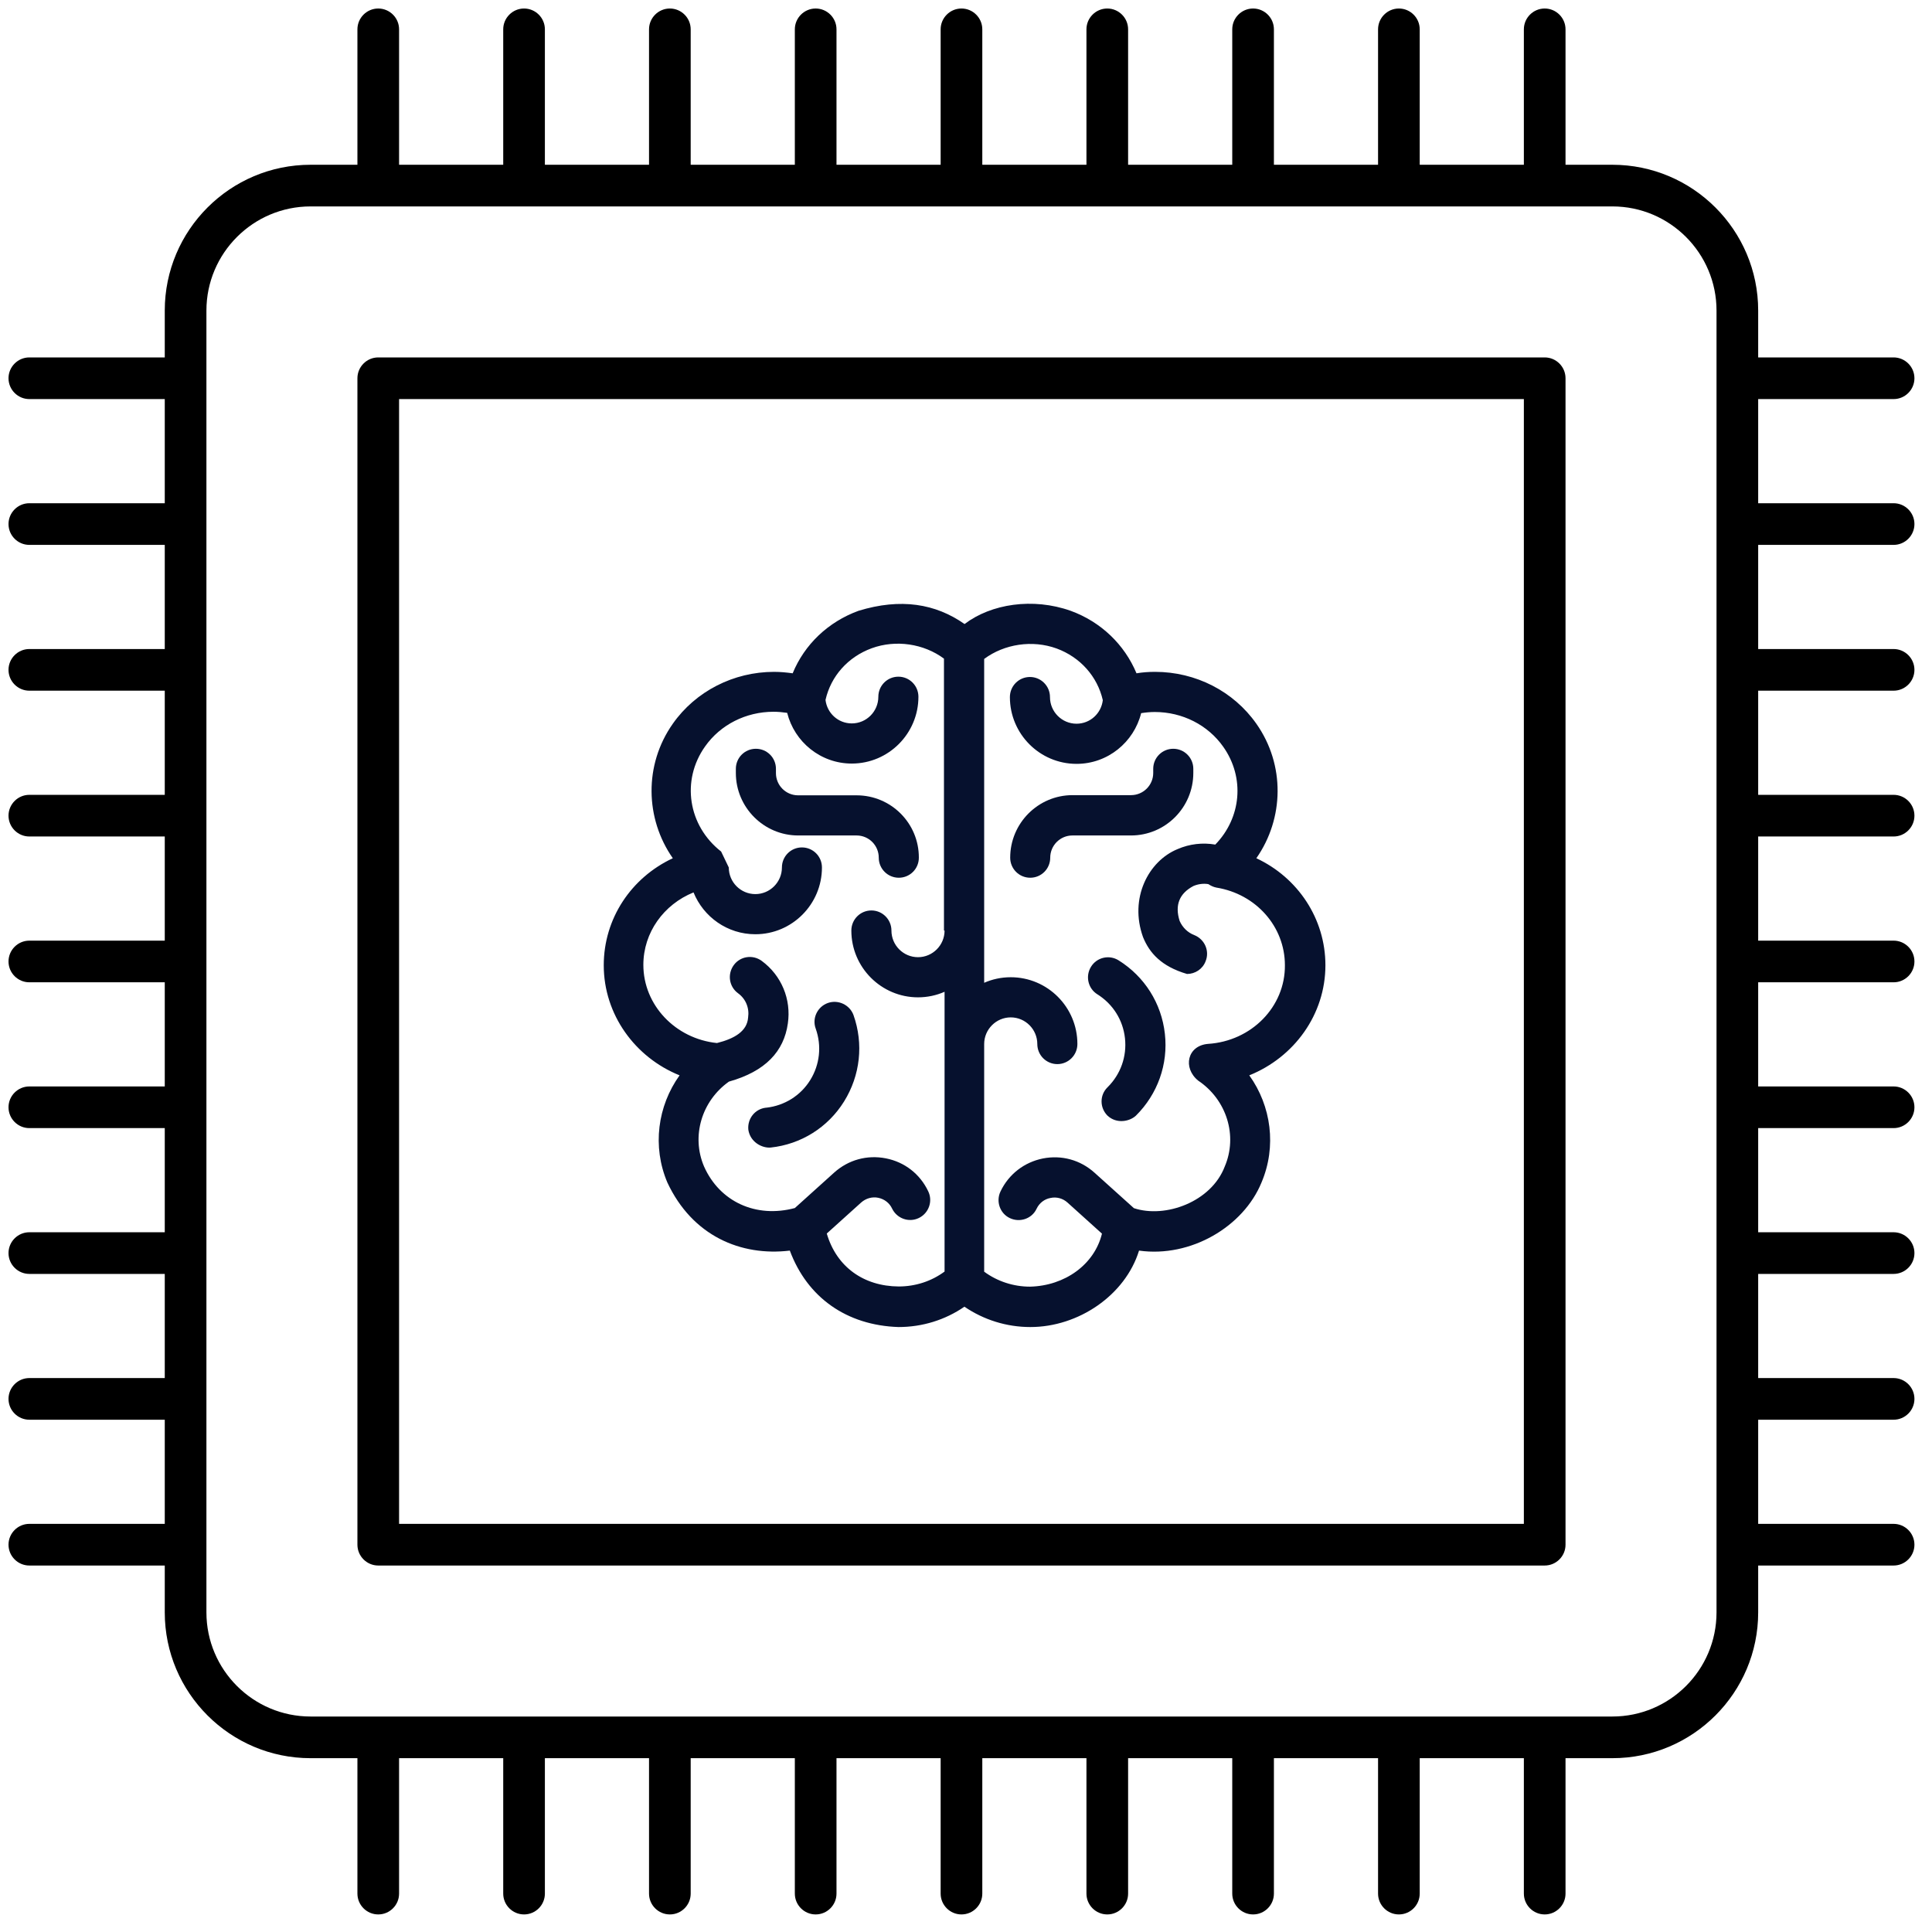
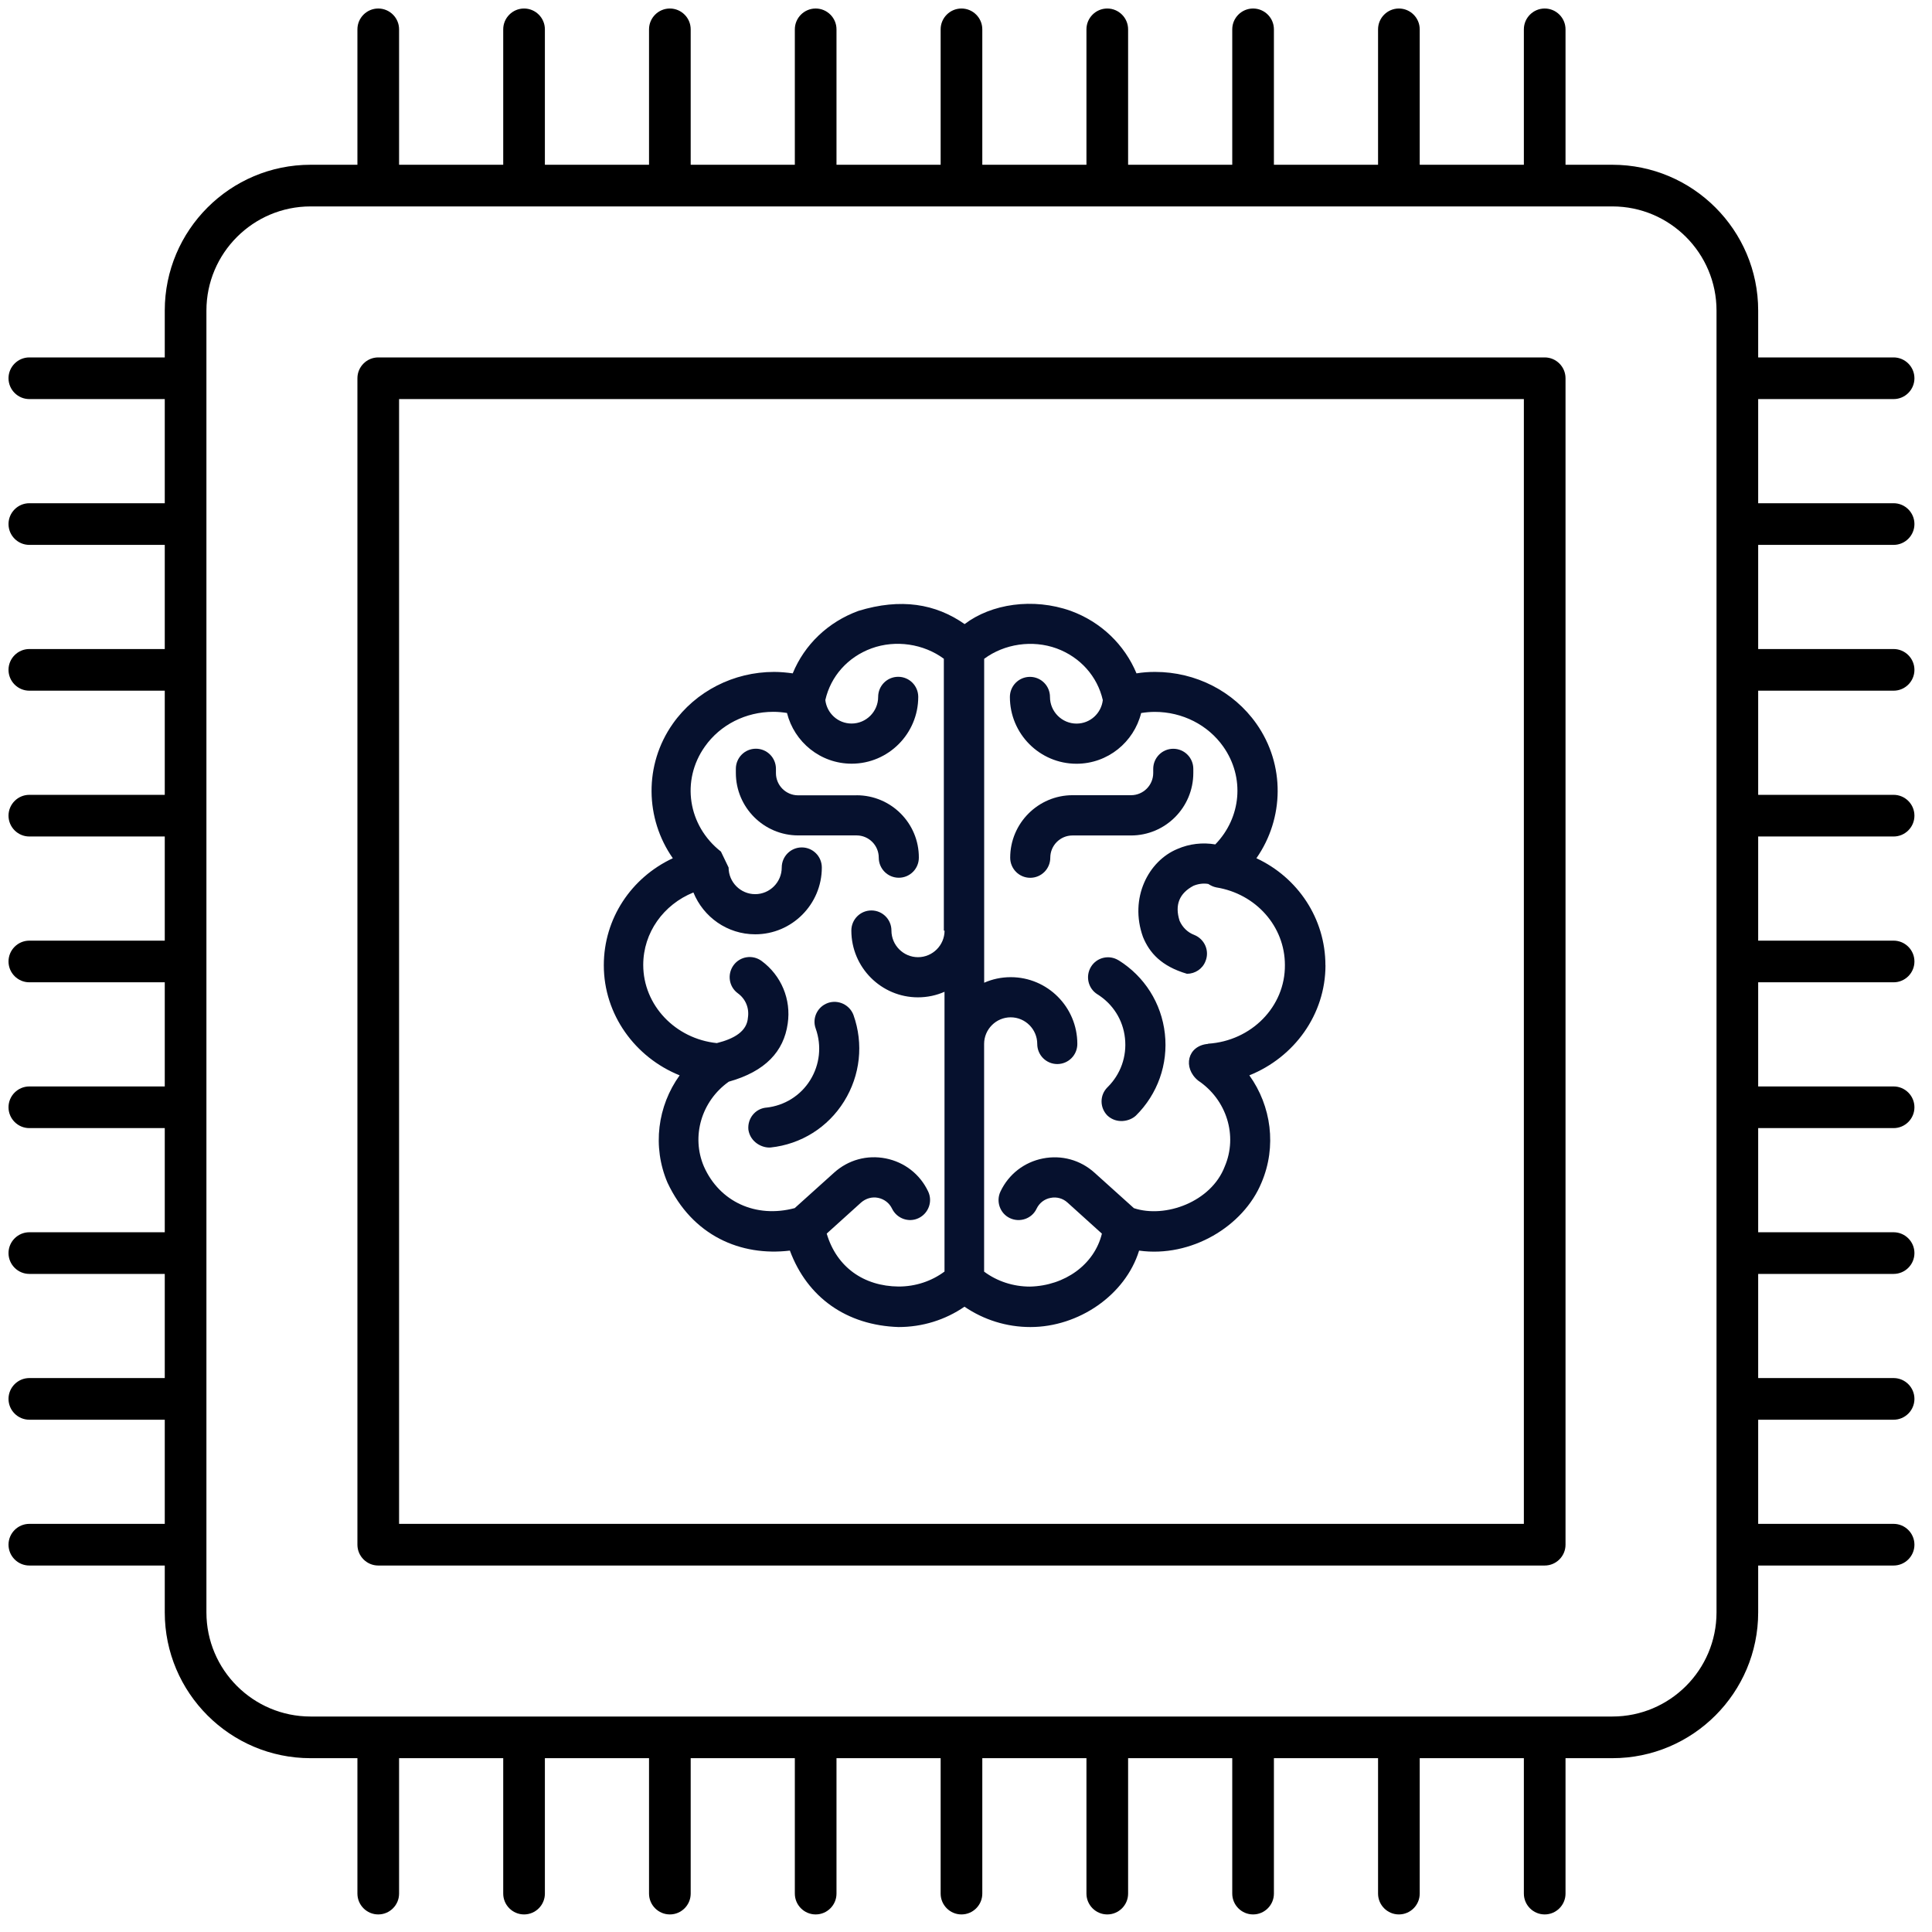
- <svg xmlns="http://www.w3.org/2000/svg" width="32px" height="32px" viewBox="0 0 32 32" version="1.1">
-   <defs />
-   <g id="Page-1" stroke="none" stroke-width="1" fill="none" fill-rule="evenodd">
-     <g id="noun_CPU_1701158" fill-rule="nonzero" fill="#000000">
-       <path d="M31.364,9.025 C31.554,9.025 31.709,8.87 31.709,8.68 C31.709,8.49 31.554,8.335 31.364,8.335 L29.121,8.335 L29.121,6.61 L31.364,6.61 C31.554,6.61 31.709,6.455 31.709,6.265 C31.709,6.075 31.554,5.92 31.364,5.92 L29.121,5.92 L29.121,5.144 C29.121,3.812 28.038,2.729 26.706,2.729 L25.93,2.729 L25.93,0.486 C25.93,0.296 25.775,0.141 25.585,0.141 C25.395,0.141 25.24,0.296 25.24,0.486 L25.24,2.729 L23.515,2.729 L23.515,0.486 C23.515,0.296 23.36,0.141 23.17,0.141 C22.98,0.141 22.825,0.296 22.825,0.486 L22.825,2.729 L21.1,2.729 L21.1,0.486 C21.1,0.296 20.945,0.141 20.755,0.141 C20.565,0.141 20.41,0.296 20.41,0.486 L20.41,2.729 L18.685,2.729 L18.685,0.486 C18.685,0.296 18.53,0.141 18.34,0.141 C18.15,0.141 17.995,0.296 17.995,0.486 L17.995,2.729 L16.27,2.729 L16.27,0.486 C16.27,0.296 16.115,0.141 15.925,0.141 C15.735,0.141 15.58,0.296 15.58,0.486 L15.58,2.729 L13.855,2.729 L13.855,0.486 C13.855,0.296 13.7,0.141 13.51,0.141 C13.32,0.141 13.165,0.296 13.165,0.486 L13.165,2.729 L11.44,2.729 L11.44,0.486 C11.44,0.296 11.285,0.141 11.095,0.141 C10.905,0.141 10.75,0.296 10.75,0.486 L10.75,2.729 L9.025,2.729 L9.025,0.486 C9.025,0.296 8.87,0.141 8.68,0.141 C8.49,0.141 8.335,0.296 8.335,0.486 L8.335,2.729 L6.61,2.729 L6.61,0.486 C6.61,0.296 6.455,0.141 6.265,0.141 C6.075,0.141 5.92,0.296 5.92,0.486 L5.92,2.729 L5.144,2.729 C3.812,2.729 2.729,3.812 2.729,5.144 L2.729,5.92 L0.486,5.92 C0.296,5.92 0.141,6.075 0.141,6.265 C0.141,6.455 0.296,6.61 0.486,6.61 L2.729,6.61 L2.729,8.335 L0.486,8.335 C0.296,8.335 0.141,8.49 0.141,8.68 C0.141,8.87 0.296,9.025 0.486,9.025 L2.729,9.025 L2.729,10.75 L0.486,10.75 C0.296,10.75 0.141,10.905 0.141,11.095 C0.141,11.285 0.296,11.44 0.486,11.44 L2.729,11.44 L2.729,13.165 L0.486,13.165 C0.296,13.165 0.141,13.32 0.141,13.51 C0.141,13.7 0.296,13.855 0.486,13.855 L2.729,13.855 L2.729,15.58 L0.486,15.58 C0.296,15.58 0.141,15.735 0.141,15.925 C0.141,16.115 0.296,16.27 0.486,16.27 L2.729,16.27 L2.729,17.995 L0.486,17.995 C0.296,17.995 0.141,18.15 0.141,18.34 C0.141,18.53 0.296,18.685 0.486,18.685 L2.729,18.685 L2.729,20.41 L0.486,20.41 C0.296,20.41 0.141,20.565 0.141,20.755 C0.141,20.945 0.296,21.1 0.486,21.1 L2.729,21.1 L2.729,22.825 L0.486,22.825 C0.296,22.825 0.141,22.98 0.141,23.17 C0.141,23.36 0.296,23.515 0.486,23.515 L2.729,23.515 L2.729,25.24 L0.486,25.24 C0.296,25.24 0.141,25.395 0.141,25.585 C0.141,25.775 0.296,25.93 0.486,25.93 L2.729,25.93 L2.729,26.706 C2.729,28.038 3.812,29.121 5.144,29.121 L5.92,29.121 L5.92,31.364 C5.92,31.554 6.075,31.709 6.265,31.709 C6.455,31.709 6.61,31.554 6.61,31.364 L6.61,29.121 L8.335,29.121 L8.335,31.364 C8.335,31.554 8.49,31.709 8.68,31.709 C8.87,31.709 9.025,31.554 9.025,31.364 L9.025,29.121 L10.75,29.121 L10.75,31.364 C10.75,31.554 10.905,31.709 11.095,31.709 C11.285,31.709 11.44,31.554 11.44,31.364 L11.44,29.121 L13.165,29.121 L13.165,31.364 C13.165,31.554 13.32,31.709 13.51,31.709 C13.7,31.709 13.855,31.554 13.855,31.364 L13.855,29.121 L15.58,29.121 L15.58,31.364 C15.58,31.554 15.735,31.709 15.925,31.709 C16.115,31.709 16.27,31.554 16.27,31.364 L16.27,29.121 L17.995,29.121 L17.995,31.364 C17.995,31.554 18.15,31.709 18.34,31.709 C18.53,31.709 18.685,31.554 18.685,31.364 L18.685,29.121 L20.41,29.121 L20.41,31.364 C20.41,31.554 20.565,31.709 20.755,31.709 C20.945,31.709 21.1,31.554 21.1,31.364 L21.1,29.121 L22.825,29.121 L22.825,31.364 C22.825,31.554 22.98,31.709 23.17,31.709 C23.36,31.709 23.515,31.554 23.515,31.364 L23.515,29.121 L25.24,29.121 L25.24,31.364 C25.24,31.554 25.395,31.709 25.585,31.709 C25.775,31.709 25.93,31.554 25.93,31.364 L25.93,29.121 L26.706,29.121 C28.038,29.121 29.121,28.038 29.121,26.706 L29.121,25.93 L31.364,25.93 C31.554,25.93 31.709,25.775 31.709,25.585 C31.709,25.395 31.554,25.24 31.364,25.24 L29.121,25.24 L29.121,23.515 L31.364,23.515 C31.554,23.515 31.709,23.36 31.709,23.17 C31.709,22.98 31.554,22.825 31.364,22.825 L29.121,22.825 L29.121,21.1 L31.364,21.1 C31.554,21.1 31.709,20.945 31.709,20.755 C31.709,20.565 31.554,20.41 31.364,20.41 L29.121,20.41 L29.121,18.685 L31.364,18.685 C31.554,18.685 31.709,18.53 31.709,18.34 C31.709,18.15 31.554,17.995 31.364,17.995 L29.121,17.995 L29.121,16.27 L31.364,16.27 C31.554,16.27 31.709,16.115 31.709,15.925 C31.709,15.735 31.554,15.58 31.364,15.58 L29.121,15.58 L29.121,13.855 L31.364,13.855 C31.554,13.855 31.709,13.7 31.709,13.51 C31.709,13.32 31.554,13.165 31.364,13.165 L29.121,13.165 L29.121,11.44 L31.364,11.44 C31.554,11.44 31.709,11.285 31.709,11.095 C31.709,10.905 31.554,10.75 31.364,10.75 L29.121,10.75 L29.121,9.025 L31.364,9.025 Z M28.431,26.706 C28.431,27.658 27.658,28.431 26.706,28.431 L5.144,28.431 C4.193,28.431 3.419,27.658 3.419,26.706 L3.419,5.144 C3.419,4.193 4.193,3.419 5.144,3.419 L26.706,3.419 C27.658,3.419 28.431,4.193 28.431,5.144 L28.431,26.706 Z" id="Shape" />
-       <path d="M25.585,5.92 L6.265,5.92 C6.075,5.92 5.92,6.075 5.92,6.265 L5.92,25.585 C5.92,25.775 6.075,25.93 6.265,25.93 L25.585,25.93 C25.775,25.93 25.93,25.775 25.93,25.585 L25.93,6.265 C25.93,6.075 25.775,5.92 25.585,5.92 Z M25.24,25.24 L6.61,25.24 L6.61,6.61 L25.24,6.61 L25.24,25.24 Z" id="Shape" />
+ <svg xmlns="http://www.w3.org/2000/svg" version="1.1" viewBox="0 0 32 32">
+   <g>
+     <g>
+       <path d="m31.364 9.025c0.19 0 0.345-0.155 0.345-0.345s-0.155-0.345-0.345-0.345h-2.243v-1.725h2.243c0.19 0 0.345-0.155 0.345-0.345s-0.155-0.345-0.345-0.345h-2.243v-0.776c0-1.332-1.083-2.415-2.415-2.415h-0.776v-2.243c0-0.19-0.155-0.345-0.345-0.345s-0.345 0.155-0.345 0.345v2.243h-1.725v-2.243c0-0.19-0.155-0.345-0.345-0.345s-0.345 0.155-0.345 0.345v2.243h-1.725v-2.243c0-0.19-0.155-0.345-0.345-0.345s-0.345 0.155-0.345 0.345v2.243h-1.725v-2.243c0-0.19-0.155-0.345-0.345-0.345s-0.345 0.155-0.345 0.345v2.243h-1.725v-2.243c0-0.19-0.155-0.345-0.345-0.345s-0.345 0.155-0.345 0.345v2.243h-1.725v-2.243c0-0.19-0.155-0.345-0.345-0.345s-0.345 0.155-0.345 0.345v2.243h-1.725v-2.243c0-0.19-0.155-0.345-0.345-0.345s-0.345 0.155-0.345 0.345v2.243h-1.725v-2.243c0-0.19-0.155-0.345-0.345-0.345s-0.345 0.155-0.345 0.345v2.243h-1.725v-2.243c0-0.19-0.155-0.345-0.345-0.345s-0.345 0.155-0.345 0.345v2.243h-0.776c-1.332 0-2.415 1.083-2.415 2.415v0.776h-2.243c-0.19 0-0.345 0.155-0.345 0.345s0.155 0.345 0.345 0.345h2.243v1.725h-2.243c-0.19 0-0.345 0.155-0.345 0.345s0.155 0.345 0.345 0.345h2.243v1.725h-2.243c-0.19 0-0.345 0.155-0.345 0.345s0.155 0.345 0.345 0.345h2.243v1.725h-2.243c-0.19 0-0.345 0.155-0.345 0.345s0.155 0.345 0.345 0.345h2.243v1.725h-2.243c-0.19 0-0.345 0.155-0.345 0.345s0.155 0.345 0.345 0.345h2.243v1.725h-2.243c-0.19 0-0.345 0.155-0.345 0.345s0.155 0.345 0.345 0.345h2.243v1.725h-2.243c-0.19 0-0.345 0.155-0.345 0.345s0.155 0.345 0.345 0.345h2.243v1.725h-2.243c-0.19 0-0.345 0.155-0.345 0.345s0.155 0.345 0.345 0.345h2.243v1.725h-2.243c-0.19 0-0.345 0.155-0.345 0.345s0.155 0.345 0.345 0.345h2.243v0.776c0 1.332 1.083 2.415 2.415 2.415h0.776v2.243c0 0.19 0.155 0.345 0.345 0.345s0.345-0.155 0.345-0.345v-2.243h1.725v2.243c0 0.19 0.155 0.345 0.345 0.345s0.345-0.155 0.345-0.345v-2.243h1.725v2.243c0 0.19 0.155 0.345 0.345 0.345s0.345-0.155 0.345-0.345v-2.243h1.725v2.243c0 0.19 0.155 0.345 0.345 0.345s0.345-0.155 0.345-0.345v-2.243h1.725v2.243c0 0.19 0.155 0.345 0.345 0.345s0.345-0.155 0.345-0.345v-2.243h1.725v2.243c0 0.19 0.155 0.345 0.345 0.345s0.345-0.155 0.345-0.345v-2.243h1.725v2.243c0 0.19 0.155 0.345 0.345 0.345s0.345-0.155 0.345-0.345v-2.243h1.725v2.243c0 0.19 0.155 0.345 0.345 0.345s0.345-0.155 0.345-0.345v-2.243h1.725v2.243c0 0.19 0.155 0.345 0.345 0.345s0.345-0.155 0.345-0.345v-2.243h0.776c1.332 0 2.415-1.083 2.415-2.415v-0.776h2.243c0.19 0 0.345-0.155 0.345-0.345s-0.155-0.345-0.345-0.345h-2.243v-1.725h2.243c0.19 0 0.345-0.155 0.345-0.345s-0.155-0.345-0.345-0.345h-2.243v-1.725h2.243c0.19 0 0.345-0.155 0.345-0.345s-0.155-0.345-0.345-0.345h-2.243v-1.725h2.243c0.19 0 0.345-0.155 0.345-0.345s-0.155-0.345-0.345-0.345h-2.243v-1.725h2.243c0.19 0 0.345-0.155 0.345-0.345s-0.155-0.345-0.345-0.345h-2.243v-1.725h2.243c0.19 0 0.345-0.155 0.345-0.345s-0.155-0.345-0.345-0.345h-2.243v-1.725h2.243c0.19 0 0.345-0.155 0.345-0.345s-0.155-0.345-0.345-0.345h-2.243v-1.725h2.243zm-2.933 17.681c0 0.952-0.773 1.725-1.725 1.725h-21.562c-0.951 0-1.725-0.773-1.725-1.725v-21.562c0-0.951 0.774-1.725 1.725-1.725h21.562c0.952 0 1.725 0.774 1.725 1.725v21.562z" />
+       <path d="m25.585 5.92h-19.32c-0.19 0-0.345 0.155-0.345 0.345v19.32c0 0.19 0.155 0.345 0.345 0.345h19.32c0.19 0 0.345-0.155 0.345-0.345v-19.32c0-0.19-0.155-0.345-0.345-0.345zm-0.345 19.32h-18.63v-18.63h18.63v18.63z" />
    </g>
-     <g id="Group" transform="translate(10, 10)" fill-rule="nonzero" fill="#06112E">
-       <path d="M3.711,6.613 C3.539,6.675 3.447,6.866 3.511,7.038 C3.612,7.323 3.579,7.634 3.419,7.891 C3.259,8.148 2.993,8.313 2.692,8.347 L2.685,8.347 C2.504,8.368 2.376,8.53 2.395,8.714 C2.428,8.92 2.624,9.019 2.765,9.007 C3.268,8.953 3.713,8.674 3.981,8.243 C4.249,7.811 4.306,7.29 4.136,6.811 C4.073,6.642 3.882,6.552 3.711,6.613 Z" id="Shape" />
-       <path d="M4.188,3.173 L3.219,3.173 C3.016,3.173 2.852,3.008 2.852,2.805 L2.852,2.734 C2.852,2.55 2.704,2.402 2.52,2.402 C2.336,2.402 2.188,2.55 2.188,2.734 L2.188,2.803 C2.188,3.373 2.652,3.838 3.221,3.838 L4.188,3.838 C4.391,3.838 4.555,4.003 4.555,4.206 C4.555,4.39 4.704,4.538 4.887,4.538 C5.071,4.538 5.219,4.39 5.219,4.206 C5.221,3.635 4.758,3.173 4.188,3.173 Z" id="Shape" />
-       <path d="M9.765,2.803 L9.765,2.734 C9.765,2.55 9.616,2.402 9.433,2.402 C9.249,2.402 9.101,2.55 9.101,2.734 L9.101,2.803 C9.101,3.005 8.936,3.17 8.734,3.17 L7.765,3.17 C7.195,3.17 6.732,3.635 6.732,4.206 C6.732,4.39 6.88,4.538 7.064,4.538 C7.247,4.538 7.395,4.39 7.395,4.206 C7.395,4.003 7.56,3.838 7.762,3.838 L8.732,3.838 C9.304,3.838 9.765,3.373 9.765,2.803 Z" id="Shape" />
-       <path d="M8.527,5.906 C8.372,5.809 8.167,5.856 8.071,6.012 C7.974,6.168 8.021,6.373 8.176,6.469 C8.433,6.63 8.6,6.894 8.633,7.196 C8.666,7.498 8.562,7.792 8.346,8.007 L8.341,8.012 C8.212,8.141 8.214,8.349 8.344,8.479 C8.496,8.62 8.711,8.575 8.814,8.479 C9.174,8.122 9.351,7.627 9.294,7.123 C9.238,6.618 8.958,6.175 8.527,5.906 Z" id="Shape" />
-       <path d="M11.953,5.988 C11.953,5.215 11.496,4.536 10.809,4.215 C11.268,3.559 11.289,2.668 10.809,1.987 C10.431,1.449 9.805,1.128 9.132,1.128 C9.028,1.128 8.925,1.135 8.824,1.152 C8.626,0.678 8.238,0.301 7.734,0.117 C7.108,-0.105 6.416,0.001 5.976,0.336 C5.496,-0.001 4.92,-0.098 4.219,0.117 C3.715,0.301 3.325,0.675 3.129,1.152 C3.028,1.138 2.925,1.128 2.821,1.128 C2.151,1.128 1.522,1.449 1.144,1.987 C0.664,2.668 0.685,3.559 1.144,4.215 C0.456,4.536 0,5.213 0,5.988 C0,6.804 0.518,7.514 1.256,7.811 C0.892,8.318 0.8,8.99 1.054,9.587 C1.468,10.471 2.271,10.811 3.082,10.714 C3.372,11.492 4.024,11.952 4.882,11.98 L4.882,11.98 C5.278,11.98 5.656,11.862 5.974,11.643 C6.292,11.86 6.671,11.98 7.066,11.98 C7.864,11.98 8.638,11.452 8.866,10.714 C9.725,10.834 10.595,10.316 10.894,9.587 C11.148,8.99 11.056,8.318 10.692,7.811 C11.435,7.512 11.953,6.804 11.953,5.988 Z M5.645,5.413 C5.645,5.656 5.447,5.854 5.205,5.854 C4.962,5.854 4.765,5.656 4.765,5.413 C4.765,5.229 4.616,5.08 4.433,5.08 C4.249,5.08 4.101,5.229 4.101,5.413 C4.101,6.024 4.598,6.519 5.205,6.519 C5.362,6.519 5.511,6.486 5.645,6.427 L5.645,11.061 C5.428,11.221 5.165,11.308 4.885,11.308 L4.885,11.308 C4.306,11.304 3.856,10.985 3.694,10.431 L4.264,9.917 C4.341,9.849 4.445,9.818 4.546,9.839 C4.647,9.86 4.732,9.924 4.776,10.018 C4.856,10.183 5.054,10.254 5.219,10.174 C5.384,10.094 5.454,9.896 5.374,9.731 C5.238,9.445 4.984,9.247 4.673,9.186 C4.362,9.125 4.052,9.21 3.816,9.422 L3.165,10.009 C2.522,10.181 1.92,9.905 1.661,9.32 C1.447,8.82 1.621,8.236 2.073,7.915 C2.68,7.745 2.984,7.413 3.049,6.953 C3.108,6.552 2.944,6.156 2.616,5.915 C2.468,5.807 2.261,5.837 2.153,5.986 C2.045,6.135 2.075,6.342 2.224,6.451 C2.353,6.545 2.414,6.696 2.391,6.854 C2.374,7.08 2.167,7.203 1.875,7.276 C1.188,7.205 0.656,6.649 0.656,5.981 C0.656,5.446 0.993,4.981 1.487,4.781 C1.652,5.187 2.047,5.474 2.511,5.474 C3.12,5.474 3.614,4.977 3.614,4.368 C3.614,4.184 3.466,4.036 3.282,4.036 C3.099,4.036 2.951,4.184 2.951,4.368 C2.951,4.611 2.753,4.809 2.511,4.809 C2.268,4.809 2.071,4.611 2.071,4.368 L1.944,4.104 C1.395,3.675 1.28,2.925 1.678,2.364 C1.932,2.003 2.355,1.789 2.812,1.789 C2.887,1.789 2.962,1.796 3.038,1.807 C3.158,2.288 3.591,2.647 4.108,2.647 C4.718,2.647 5.212,2.149 5.212,1.541 C5.212,1.357 5.064,1.208 4.88,1.208 C4.696,1.208 4.548,1.357 4.548,1.541 C4.548,1.784 4.351,1.982 4.108,1.982 C3.882,1.982 3.699,1.812 3.673,1.593 C3.762,1.199 4.045,0.881 4.438,0.737 C4.838,0.591 5.301,0.661 5.635,0.909 L5.635,5.413 L5.645,5.413 Z M10.009,7.29 C9.666,7.318 9.586,7.686 9.845,7.898 C10.318,8.214 10.504,8.813 10.285,9.323 C10.061,9.908 9.301,10.183 8.781,10.011 L8.129,9.424 C7.894,9.212 7.584,9.127 7.273,9.188 C6.965,9.25 6.708,9.448 6.572,9.733 C6.492,9.898 6.562,10.099 6.727,10.176 C6.892,10.254 7.092,10.186 7.169,10.021 C7.214,9.926 7.299,9.86 7.4,9.842 C7.501,9.82 7.605,9.849 7.682,9.919 L8.252,10.433 C8.127,10.945 7.638,11.297 7.061,11.311 C6.784,11.311 6.518,11.223 6.301,11.063 L6.301,7.292 C6.301,7.05 6.499,6.851 6.741,6.851 C6.984,6.851 7.181,7.05 7.181,7.292 C7.181,7.476 7.329,7.625 7.513,7.625 C7.696,7.625 7.845,7.476 7.845,7.292 C7.845,6.682 7.351,6.186 6.741,6.186 C6.584,6.186 6.435,6.219 6.301,6.278 L6.301,0.914 C6.635,0.666 7.099,0.595 7.501,0.741 C7.892,0.885 8.176,1.204 8.266,1.597 C8.24,1.817 8.056,1.987 7.831,1.987 C7.588,1.987 7.391,1.789 7.391,1.546 C7.391,1.362 7.242,1.213 7.059,1.213 C6.875,1.213 6.727,1.362 6.727,1.546 C6.727,2.156 7.221,2.652 7.831,2.652 C8.348,2.652 8.781,2.293 8.901,1.812 C8.976,1.8 9.052,1.793 9.127,1.793 C9.584,1.793 10.007,2.008 10.261,2.369 C10.624,2.883 10.558,3.548 10.129,3.989 C9.92,3.953 9.704,3.977 9.504,4.064 C9.021,4.262 8.701,4.878 8.932,5.521 C9.038,5.783 9.235,6.007 9.661,6.132 C9.793,6.132 9.92,6.052 9.969,5.92 C10.038,5.75 9.953,5.557 9.781,5.488 C9.671,5.446 9.586,5.361 9.539,5.255 C9.454,4.989 9.536,4.797 9.767,4.675 C9.845,4.642 9.932,4.63 10.014,4.644 C10.054,4.67 10.096,4.691 10.146,4.701 C10.805,4.807 11.282,5.349 11.282,5.986 C11.289,6.675 10.727,7.245 10.009,7.29 Z" id="Shape" />
+     <g transform="translate(10 10)" fill="#06112E">
+       <path d="m3.711 6.613c-0.172 0.061-0.264 0.252-0.2 0.424 0.101 0.285 0.068 0.597-0.092 0.854s-0.426 0.422-0.727 0.455h-0.007c-0.181 0.021-0.308 0.184-0.289 0.368 0.033 0.205 0.228 0.304 0.369 0.292 0.504-0.054 0.948-0.333 1.216-0.764s0.325-0.953 0.155-1.431c-0.064-0.17-0.254-0.259-0.426-0.198z" />
+       <path d="m4.188 3.173h-0.969c-0.202 0-0.367-0.165-0.367-0.368v-0.071c0-0.184-0.148-0.333-0.332-0.333s-0.332 0.149-0.332 0.333v0.068c0 0.571 0.464 1.035 1.033 1.035h0.967c0.202 0 0.367 0.165 0.367 0.368 0 0.184 0.148 0.333 0.332 0.333 0.184 0 0.332-0.149 0.332-0.333 0.002-0.571-0.461-1.033-1.031-1.033z" />
+       <path d="m9.765 2.803v-0.068c0-0.184-0.148-0.333-0.332-0.333-0.184 0-0.332 0.149-0.332 0.333v0.068c0 0.203-0.165 0.368-0.367 0.368h-0.969c-0.569 0-1.033 0.465-1.033 1.035 0 0.184 0.148 0.333 0.332 0.333s0.332-0.149 0.332-0.333c0-0.203 0.165-0.368 0.367-0.368h0.969c0.572 0 1.033-0.465 1.033-1.035z" />
+       <path d="m8.527 5.906c-0.155-0.097-0.36-0.05-0.456 0.106-0.096 0.156-0.049 0.361 0.106 0.457 0.256 0.16 0.424 0.424 0.456 0.726 0.033 0.302-0.071 0.597-0.287 0.811l-0.005 0.005c-0.129 0.13-0.127 0.337 0.002 0.467 0.153 0.141 0.367 0.097 0.471 0 0.36-0.356 0.536-0.851 0.48-1.356-0.056-0.505-0.336-0.948-0.767-1.217z" />
+       <path d="m11.953 5.988c0-0.773-0.456-1.453-1.143-1.773 0.459-0.656 0.48-1.547 0-2.228-0.379-0.538-1.005-0.858-1.678-0.858-0.104 0-0.207 0.007-0.308 0.024-0.198-0.474-0.586-0.851-1.089-1.035-0.626-0.222-1.318-0.116-1.758 0.219-0.48-0.337-1.056-0.434-1.758-0.219-0.504 0.184-0.894 0.559-1.089 1.035-0.101-0.014-0.205-0.024-0.308-0.024-0.671 0-1.299 0.321-1.678 0.858-0.48 0.681-0.459 1.573 0 2.228-0.687 0.321-1.143 0.997-1.143 1.773 0 0.816 0.518 1.526 1.256 1.823-0.365 0.507-0.456 1.179-0.202 1.776 0.414 0.884 1.216 1.224 2.028 1.127 0.289 0.778 0.941 1.238 1.8 1.266 0.395 0 0.774-0.118 1.092-0.337 0.318 0.217 0.696 0.337 1.092 0.337 0.798 0 1.572-0.528 1.8-1.266 0.859 0.12 1.729-0.399 2.028-1.127 0.254-0.597 0.162-1.269-0.202-1.776 0.744-0.299 1.261-1.007 1.261-1.823zm-6.308-0.575c0 0.243-0.198 0.441-0.44 0.441s-0.44-0.198-0.44-0.441c0-0.184-0.148-0.333-0.332-0.333-0.184 0-0.332 0.149-0.332 0.333 0 0.611 0.496 1.106 1.103 1.106 0.158 0 0.306-0.033 0.44-0.092v4.634c-0.216 0.16-0.48 0.248-0.76 0.248-0.579-0.005-1.028-0.323-1.191-0.877l0.569-0.514c0.078-0.068 0.181-0.099 0.282-0.078 0.101 0.021 0.186 0.085 0.231 0.179 0.08 0.165 0.278 0.236 0.442 0.156s0.235-0.278 0.155-0.443c-0.136-0.285-0.391-0.483-0.701-0.545-0.311-0.061-0.621 0.024-0.856 0.236l-0.652 0.587c-0.642 0.172-1.245-0.104-1.504-0.689-0.214-0.5-0.04-1.085 0.412-1.405 0.607-0.17 0.911-0.502 0.976-0.962 0.059-0.401-0.106-0.797-0.433-1.038-0.148-0.108-0.355-0.078-0.464 0.071-0.108 0.149-0.078 0.356 0.071 0.465 0.129 0.094 0.191 0.245 0.167 0.403-0.016 0.226-0.224 0.349-0.515 0.422-0.687-0.071-1.219-0.627-1.219-1.295 0-0.535 0.336-1 0.831-1.2 0.165 0.406 0.56 0.693 1.024 0.693 0.609 0 1.103-0.498 1.103-1.106 0-0.184-0.148-0.333-0.332-0.333s-0.332 0.149-0.332 0.333c0 0.243-0.198 0.441-0.44 0.441-0.242 0-0.44-0.198-0.44-0.441l-0.127-0.264c-0.548-0.429-0.664-1.179-0.266-1.74 0.254-0.361 0.678-0.575 1.134-0.575 0.075 0 0.151 0.007 0.226 0.019 0.12 0.481 0.553 0.84 1.071 0.84 0.609 0 1.103-0.498 1.103-1.106 0-0.184-0.148-0.333-0.332-0.333s-0.332 0.149-0.332 0.333c0 0.243-0.198 0.441-0.44 0.441-0.226 0-0.409-0.17-0.435-0.389 0.089-0.394 0.372-0.712 0.765-0.856 0.4-0.146 0.864-0.075 1.198 0.172v4.504h0.009zm4.365 1.877c-0.344 0.028-0.424 0.396-0.165 0.608 0.473 0.316 0.659 0.915 0.44 1.424-0.224 0.585-0.984 0.861-1.504 0.689l-0.652-0.587c-0.235-0.212-0.546-0.297-0.856-0.236-0.308 0.061-0.565 0.259-0.701 0.545-0.08 0.165-0.009 0.366 0.155 0.443 0.165 0.078 0.365 0.009 0.442-0.156 0.045-0.094 0.129-0.16 0.231-0.179 0.101-0.021 0.205 0.007 0.282 0.078l0.569 0.514c-0.125 0.512-0.614 0.863-1.191 0.877-0.278 0-0.544-0.087-0.76-0.248v-3.771c0-0.243 0.198-0.441 0.44-0.441s0.44 0.198 0.44 0.441c0 0.184 0.148 0.333 0.332 0.333 0.184 0 0.332-0.149 0.332-0.333 0-0.611-0.494-1.106-1.103-1.106-0.158 0-0.306 0.033-0.44 0.092v-5.365c0.334-0.248 0.798-0.318 1.2-0.172 0.391 0.144 0.675 0.462 0.765 0.856-0.026 0.219-0.209 0.389-0.435 0.389-0.242 0-0.44-0.198-0.44-0.441 0-0.184-0.148-0.333-0.332-0.333s-0.332 0.149-0.332 0.333c0 0.611 0.494 1.106 1.103 1.106 0.518 0 0.951-0.358 1.071-0.84 0.075-0.012 0.151-0.019 0.226-0.019 0.456 0 0.88 0.215 1.134 0.575 0.362 0.514 0.296 1.179-0.132 1.62-0.209-0.035-0.426-0.012-0.626 0.075-0.482 0.198-0.802 0.814-0.572 1.457 0.106 0.262 0.304 0.486 0.729 0.611 0.132 0 0.259-0.08 0.308-0.212 0.068-0.17-0.016-0.363-0.188-0.432-0.111-0.042-0.195-0.127-0.242-0.233-0.085-0.266-0.002-0.457 0.228-0.58 0.078-0.033 0.165-0.045 0.247-0.031 0.04 0.026 0.082 0.047 0.132 0.057 0.659 0.106 1.137 0.648 1.137 1.285 0.007 0.689-0.555 1.259-1.273 1.304z" />
    </g>
  </g>
</svg>
